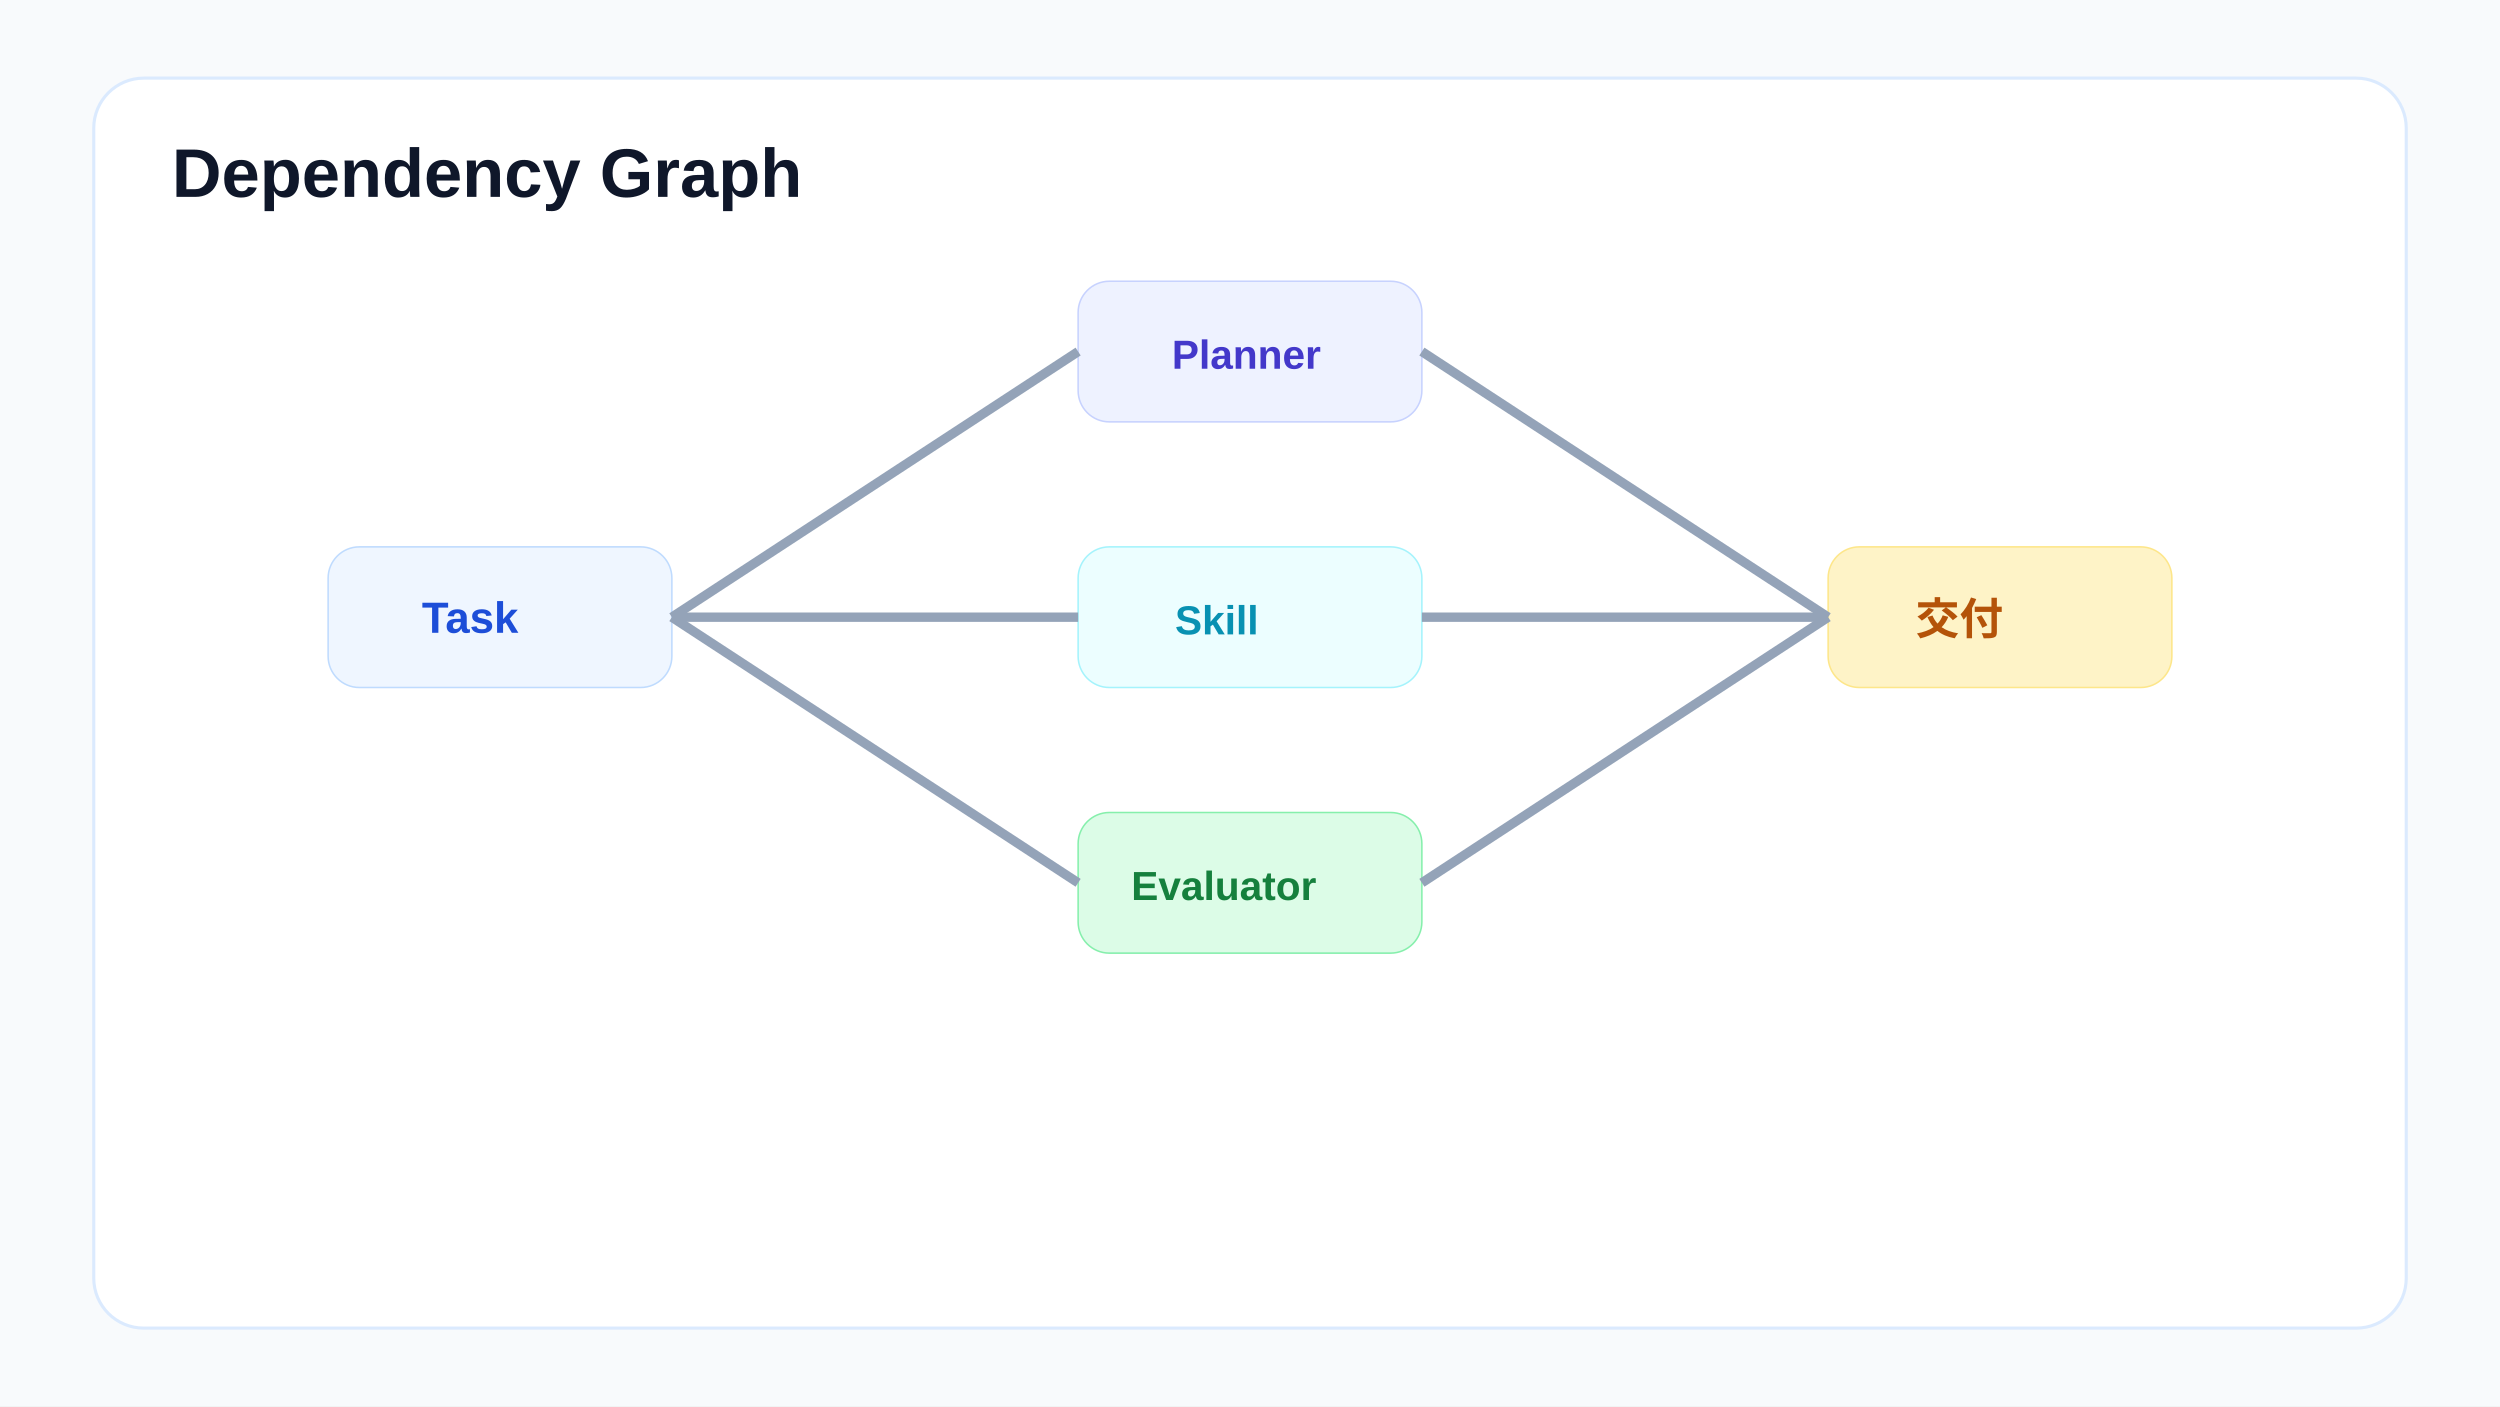
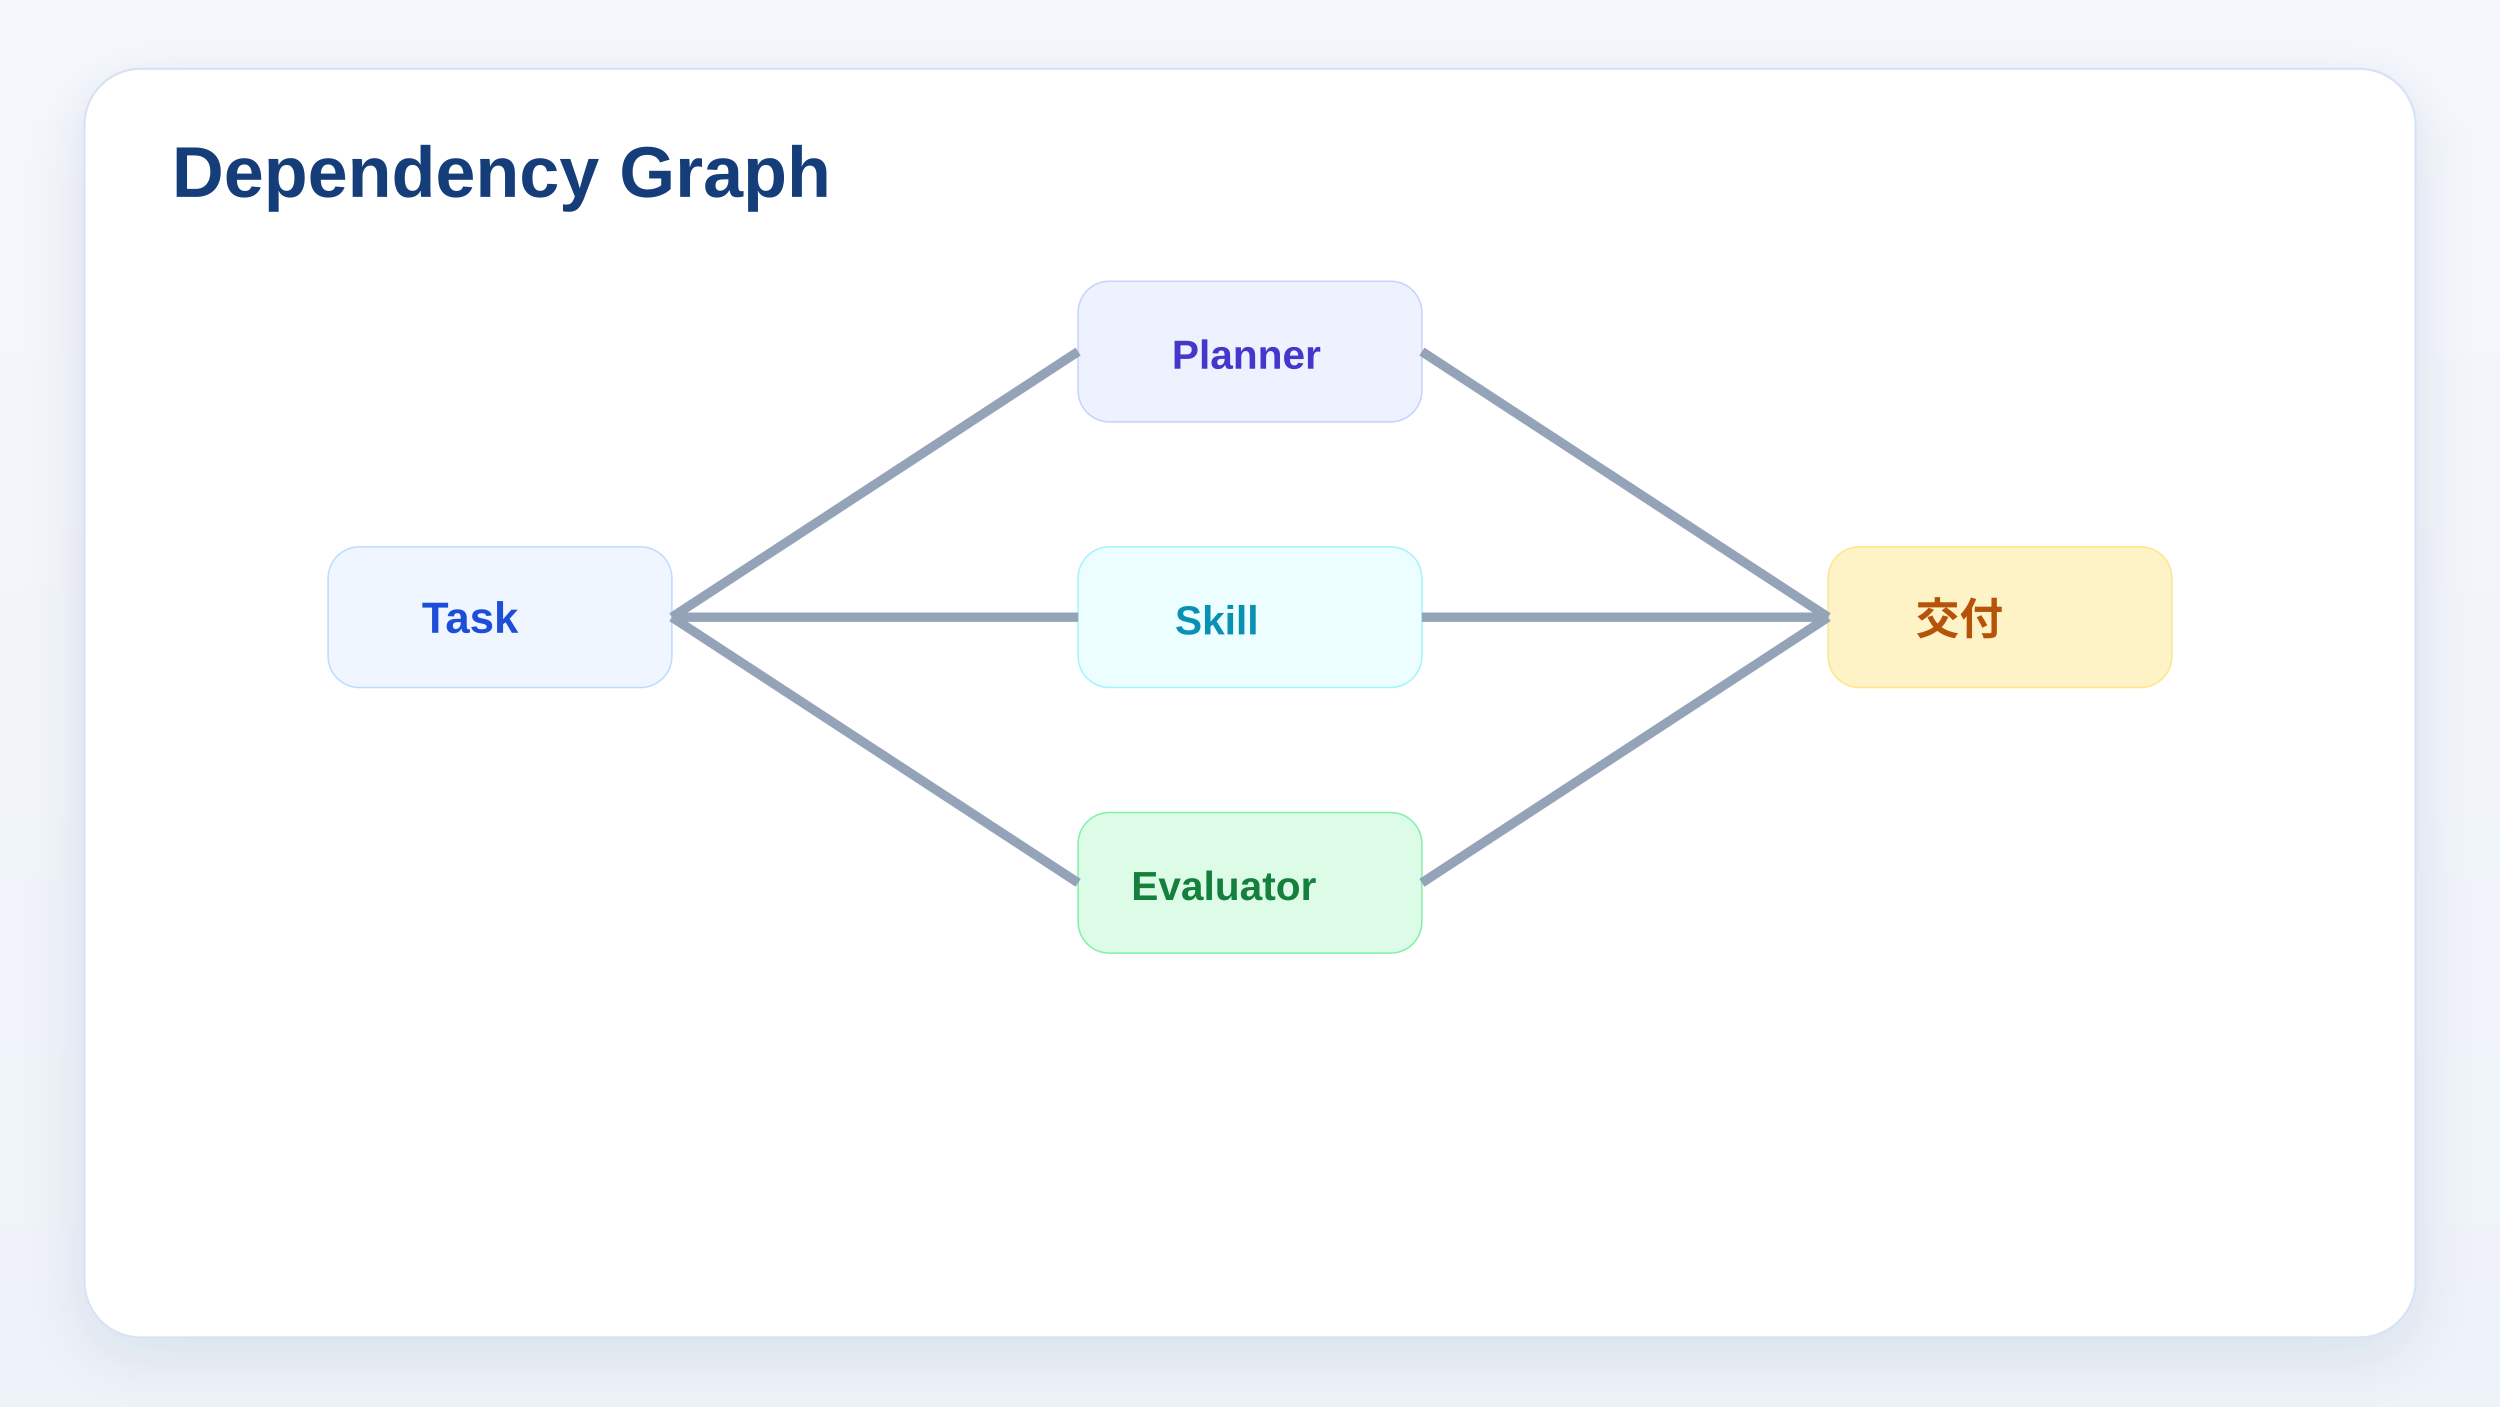
<svg xmlns="http://www.w3.org/2000/svg" width="1600" height="900" viewBox="0 0 1600 900">
-   <rect width="1600" height="900" fill="#f8fafc" />
-   <rect x="60" y="50" width="1480" height="800" rx="32" fill="#ffffff" stroke="#dbeafe" stroke-width="2" />
-   <text x="110" y="126" fill="#0f172a" font-size="44" font-family="Arial, sans-serif" font-weight="700">Dependency Graph</text>
+   <defs>
+     <linearGradient id="pageBg" x1="0" y1="0" x2="0" y2="1">
+       <stop offset="0%" stop-color="#f4f7fb" />
+       <stop offset="100%" stop-color="#eef3f9" />
+     </linearGradient>
+     <filter id="panelShadow" x="-10%" y="-10%" width="120%" height="120%">
+       <feDropShadow dx="0" dy="12" stdDeviation="18" flood-color="#1e3a5f" flood-opacity="0.10" />
+     </filter>
+   </defs>
+   <rect width="1600" height="900" fill="url(#pageBg)" />
+   <rect x="54" y="44" width="1492" height="812" rx="36" fill="#ffffff" stroke="#d7e3f4" stroke-width="1.5" filter="url(#panelShadow)" />
+   <text x="110" y="126" fill="#143d7a" font-size="46" font-family="Arial, sans-serif" font-weight="700">Dependency Graph</text>
  <rect x="210" y="350" width="220" height="90" rx="20" fill="#eff6ff" stroke="#bfdbfe" />
  <rect x="690" y="180" width="220" height="90" rx="20" fill="#eef2ff" stroke="#c7d2fe" />
  <rect x="690" y="350" width="220" height="90" rx="20" fill="#ecfeff" stroke="#a5f3fc" />
  <rect x="690" y="520" width="220" height="90" rx="20" fill="#dcfce7" stroke="#86efac" />
  <rect x="1170" y="350" width="220" height="90" rx="20" fill="#fef3c7" stroke="#fde68a" />
  <path d="M430 395 L690 225" stroke="#94a3b8" stroke-width="6" />
  <path d="M430 395 L690 395" stroke="#94a3b8" stroke-width="6" />
  <path d="M430 395 L690 565" stroke="#94a3b8" stroke-width="6" />
  <path d="M910 225 L1170 395" stroke="#94a3b8" stroke-width="6" />
  <path d="M910 395 L1170 395" stroke="#94a3b8" stroke-width="6" />
  <path d="M910 565 L1170 395" stroke="#94a3b8" stroke-width="6" />
  <text x="270" y="405" fill="#1d4ed8" font-size="28" font-family="Arial, sans-serif" font-weight="700">Task</text>
  <text x="750" y="236" fill="#4338ca" font-size="26" font-family="Arial, sans-serif" font-weight="700">Planner</text>
  <text x="752" y="406" fill="#0891b2" font-size="26" font-family="Arial, sans-serif" font-weight="700">Skill</text>
  <text x="724" y="576" fill="#15803d" font-size="26" font-family="Arial, sans-serif" font-weight="700">Evaluator</text>
  <text x="1226" y="406" fill="#b45309" font-size="28" font-family="Arial, sans-serif" font-weight="700">交付</text>
</svg>
